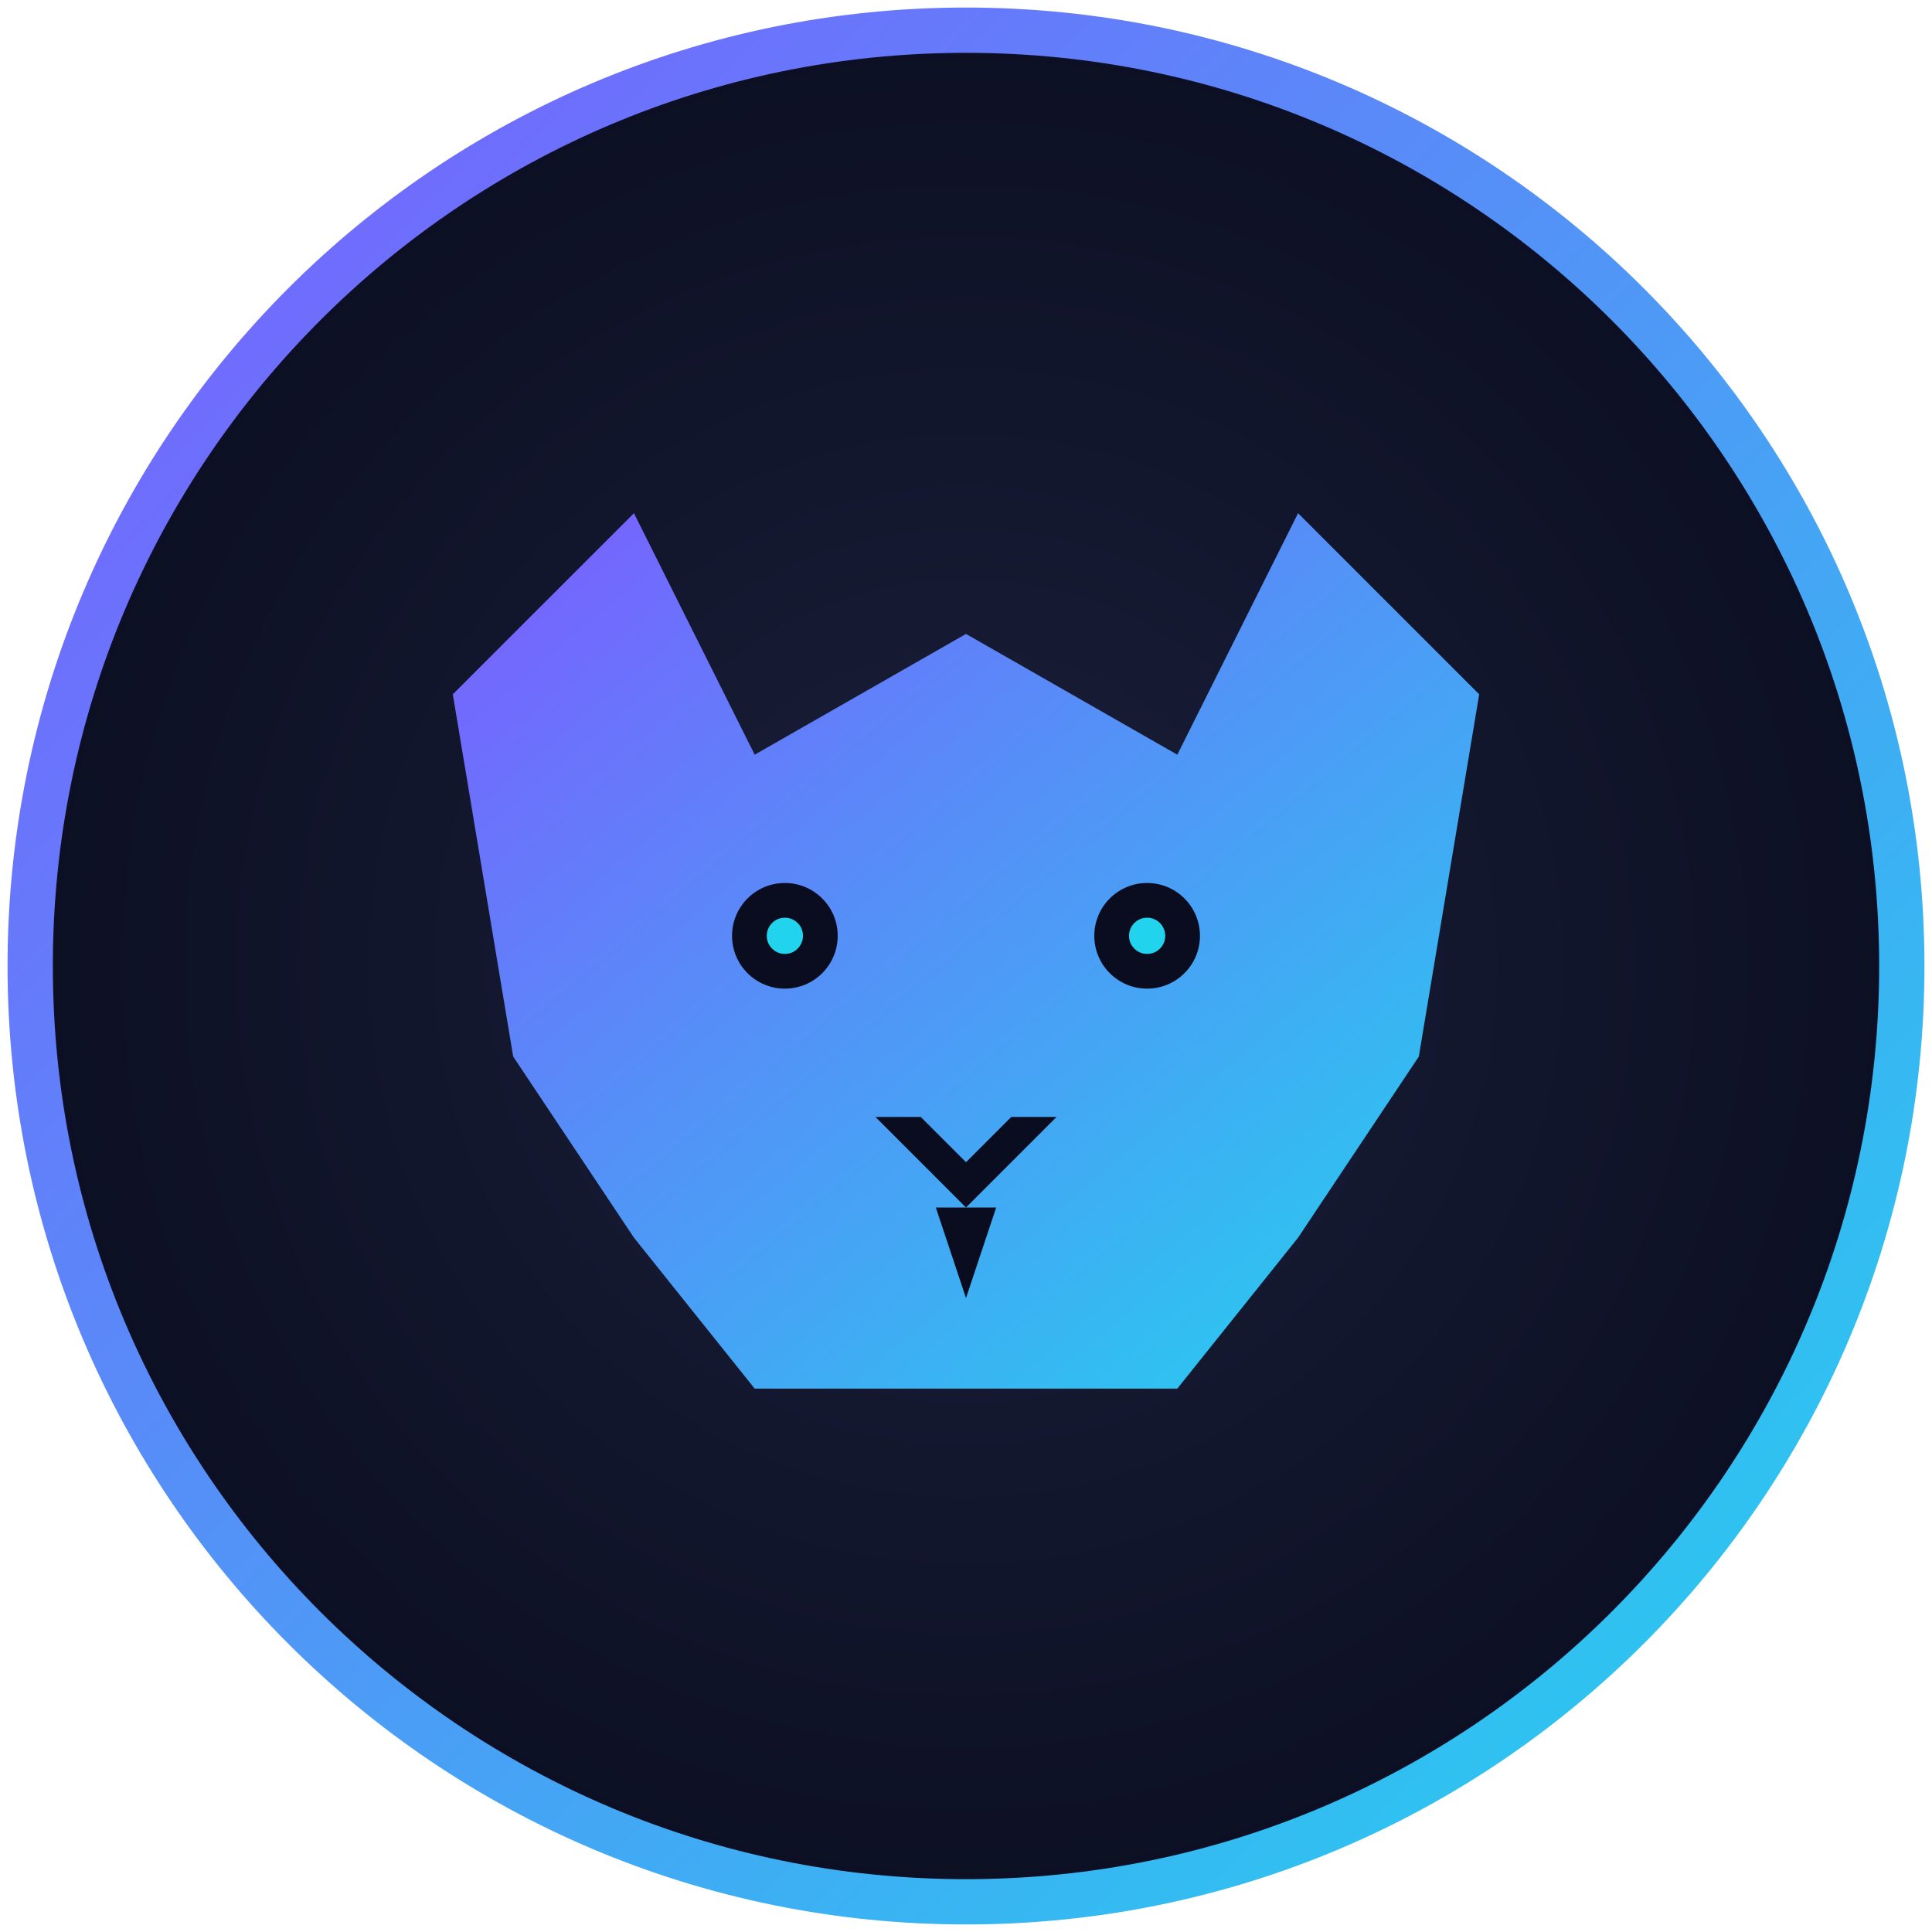
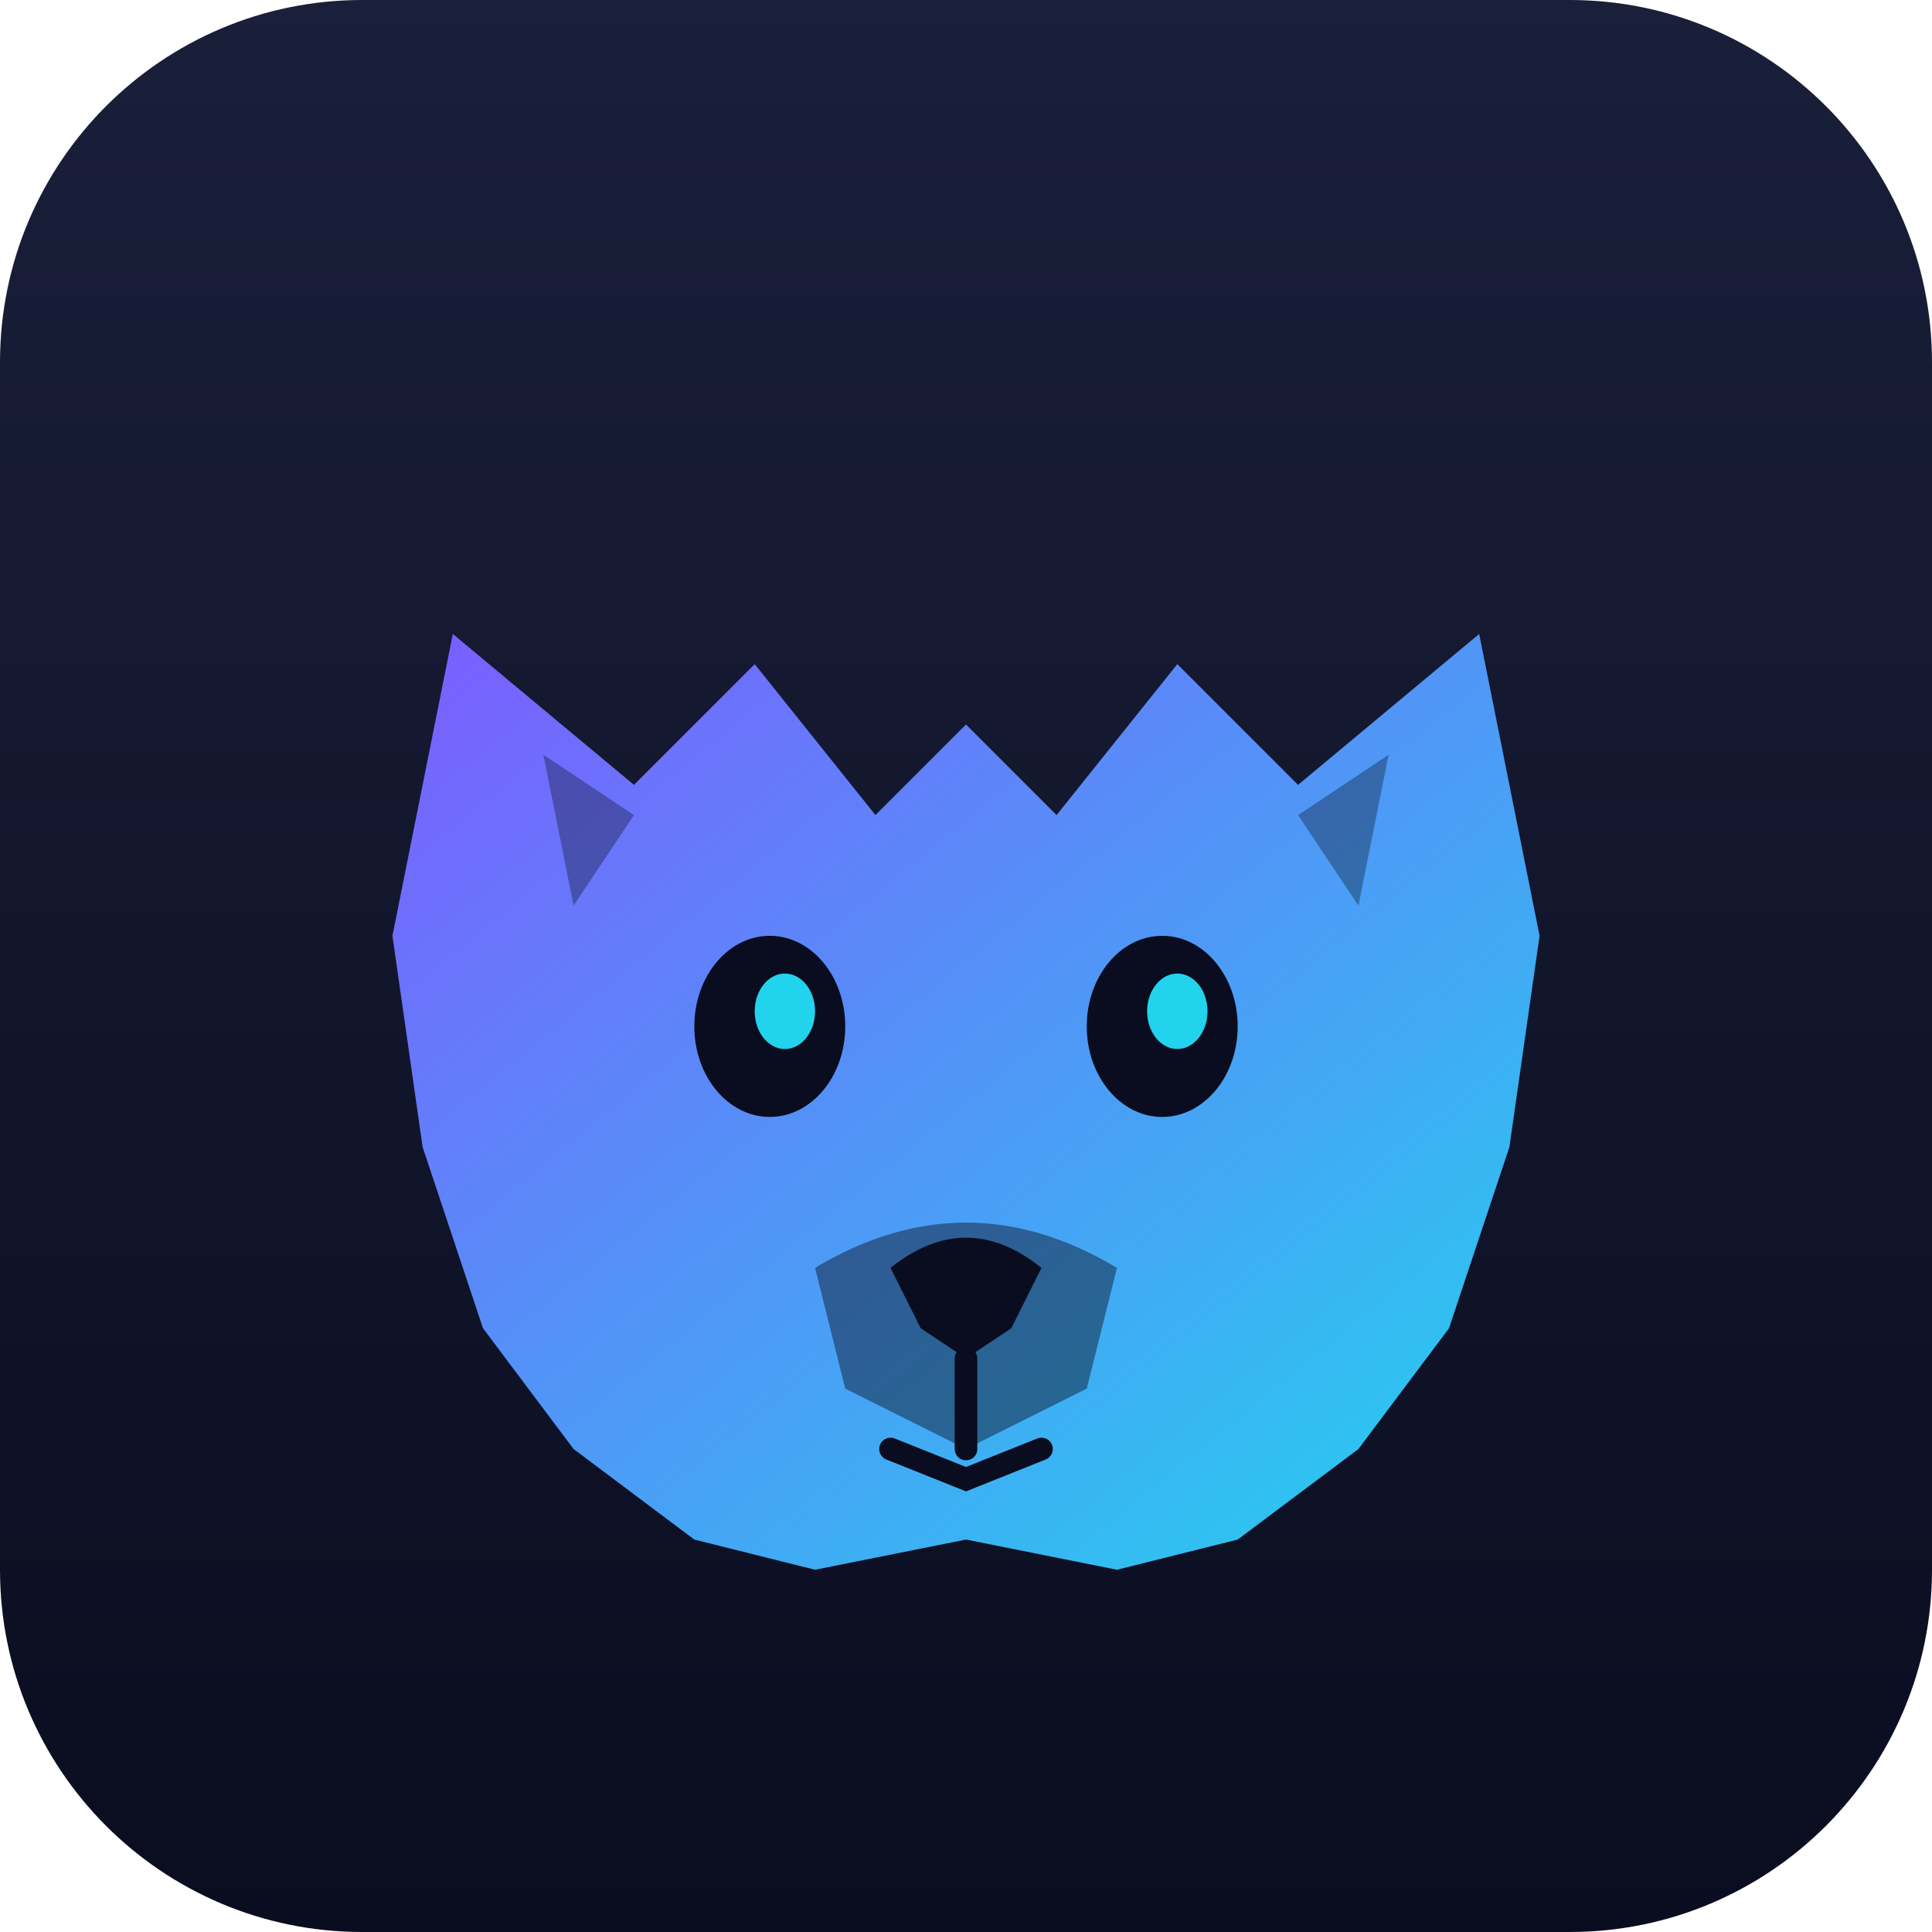
<svg xmlns="http://www.w3.org/2000/svg" viewBox="0 0 128 128" width="128" height="128">
  <defs>
    <linearGradient id="wolfG" x1="0%" y1="0%" x2="100%" y2="100%">
      <stop offset="0%" stop-color="#7c5cff" />
      <stop offset="100%" stop-color="#22d3ee" />
    </linearGradient>
-     <radialGradient id="bgG" cx="50%" cy="50%" r="60%">
+     <linearGradient id="bgG" x1="0%" y1="0%" x2="0%" y2="100%">
      <stop offset="0%" stop-color="#1a1f3a" />
      <stop offset="100%" stop-color="#0a0d1f" />
-     </radialGradient>
+     </linearGradient>
  </defs>
-   <circle cx="64" cy="64" r="62" fill="url(#bgG)" stroke="url(#wolfG)" stroke-width="3" />
-   <g transform="translate(64 64)">
-     <path fill="url(#wolfG)" d="       M -34 -18       L -22 -30       L -14 -14       L 0 -22       L 14 -14       L 22 -30       L 34 -18       L 30 6       L 22 18       L 14 28       L -14 28       L -22 18       L -30 6       Z" />
-     <circle cx="-12" cy="-2" r="3.5" fill="#0a0d1f" />
-     <circle cx="12" cy="-2" r="3.5" fill="#0a0d1f" />
-     <circle cx="-12" cy="-2" r="1.2" fill="#22d3ee" />
-     <circle cx="12" cy="-2" r="1.2" fill="#22d3ee" />
-     <path fill="#0a0d1f" d="M -6 10 L 0 16 L 6 10 L 3 10 L 0 13 L -3 10 Z" />
-     <path fill="#0a0d1f" d="M -2 16 L 0 22 L 2 16 Z" />
+   <rect width="128" height="128" rx="24" fill="url(#bgG)" />
+   <g transform="translate(64 70)">
+     <path fill="url(#wolfG)" d="       M -38 -8       L -34 -28       L -22 -18       L -14 -26       L -6 -16       L 0 -22       L 6 -16       L 14 -26       L 22 -18       L 34 -28       L 38 -8       L 36 6       L 32 18       L 26 26       L 18 32       L 10 34       L 0 32       L -10 34       L -18 32       L -26 26       L -32 18       L -36 6       Z" />
+     <path fill="#0a0d1f" opacity="0.35" d="M -28 -20 L -22 -16 L -26 -10 Z" />
+     <path fill="#0a0d1f" opacity="0.35" d="M 28 -20 L 22 -16 L 26 -10 Z" />
+     <ellipse cx="-13" cy="-2" rx="5" ry="6" fill="#0a0d1f" />
+     <ellipse cx="13" cy="-2" rx="5" ry="6" fill="#0a0d1f" />
+     <ellipse cx="-12" cy="-3" rx="2" ry="2.5" fill="#22d3ee" />
+     <ellipse cx="14" cy="-3" rx="2" ry="2.5" fill="#22d3ee" />
+     <path fill="#0a0d1f" opacity="0.45" d="M -10 14 Q 0 8 10 14 L 8 22 L 0 26 L -8 22 Z" />
+     <path fill="#0a0d1f" d="M -5 14 Q 0 10 5 14 L 3 18 L 0 20 L -3 18 Z" />
+     <path stroke="#0a0d1f" stroke-width="1.5" fill="none" stroke-linecap="round" d="M 0 20 L 0 26 M -5 26 L 0 28 L 5 26" />
  </g>
</svg>
